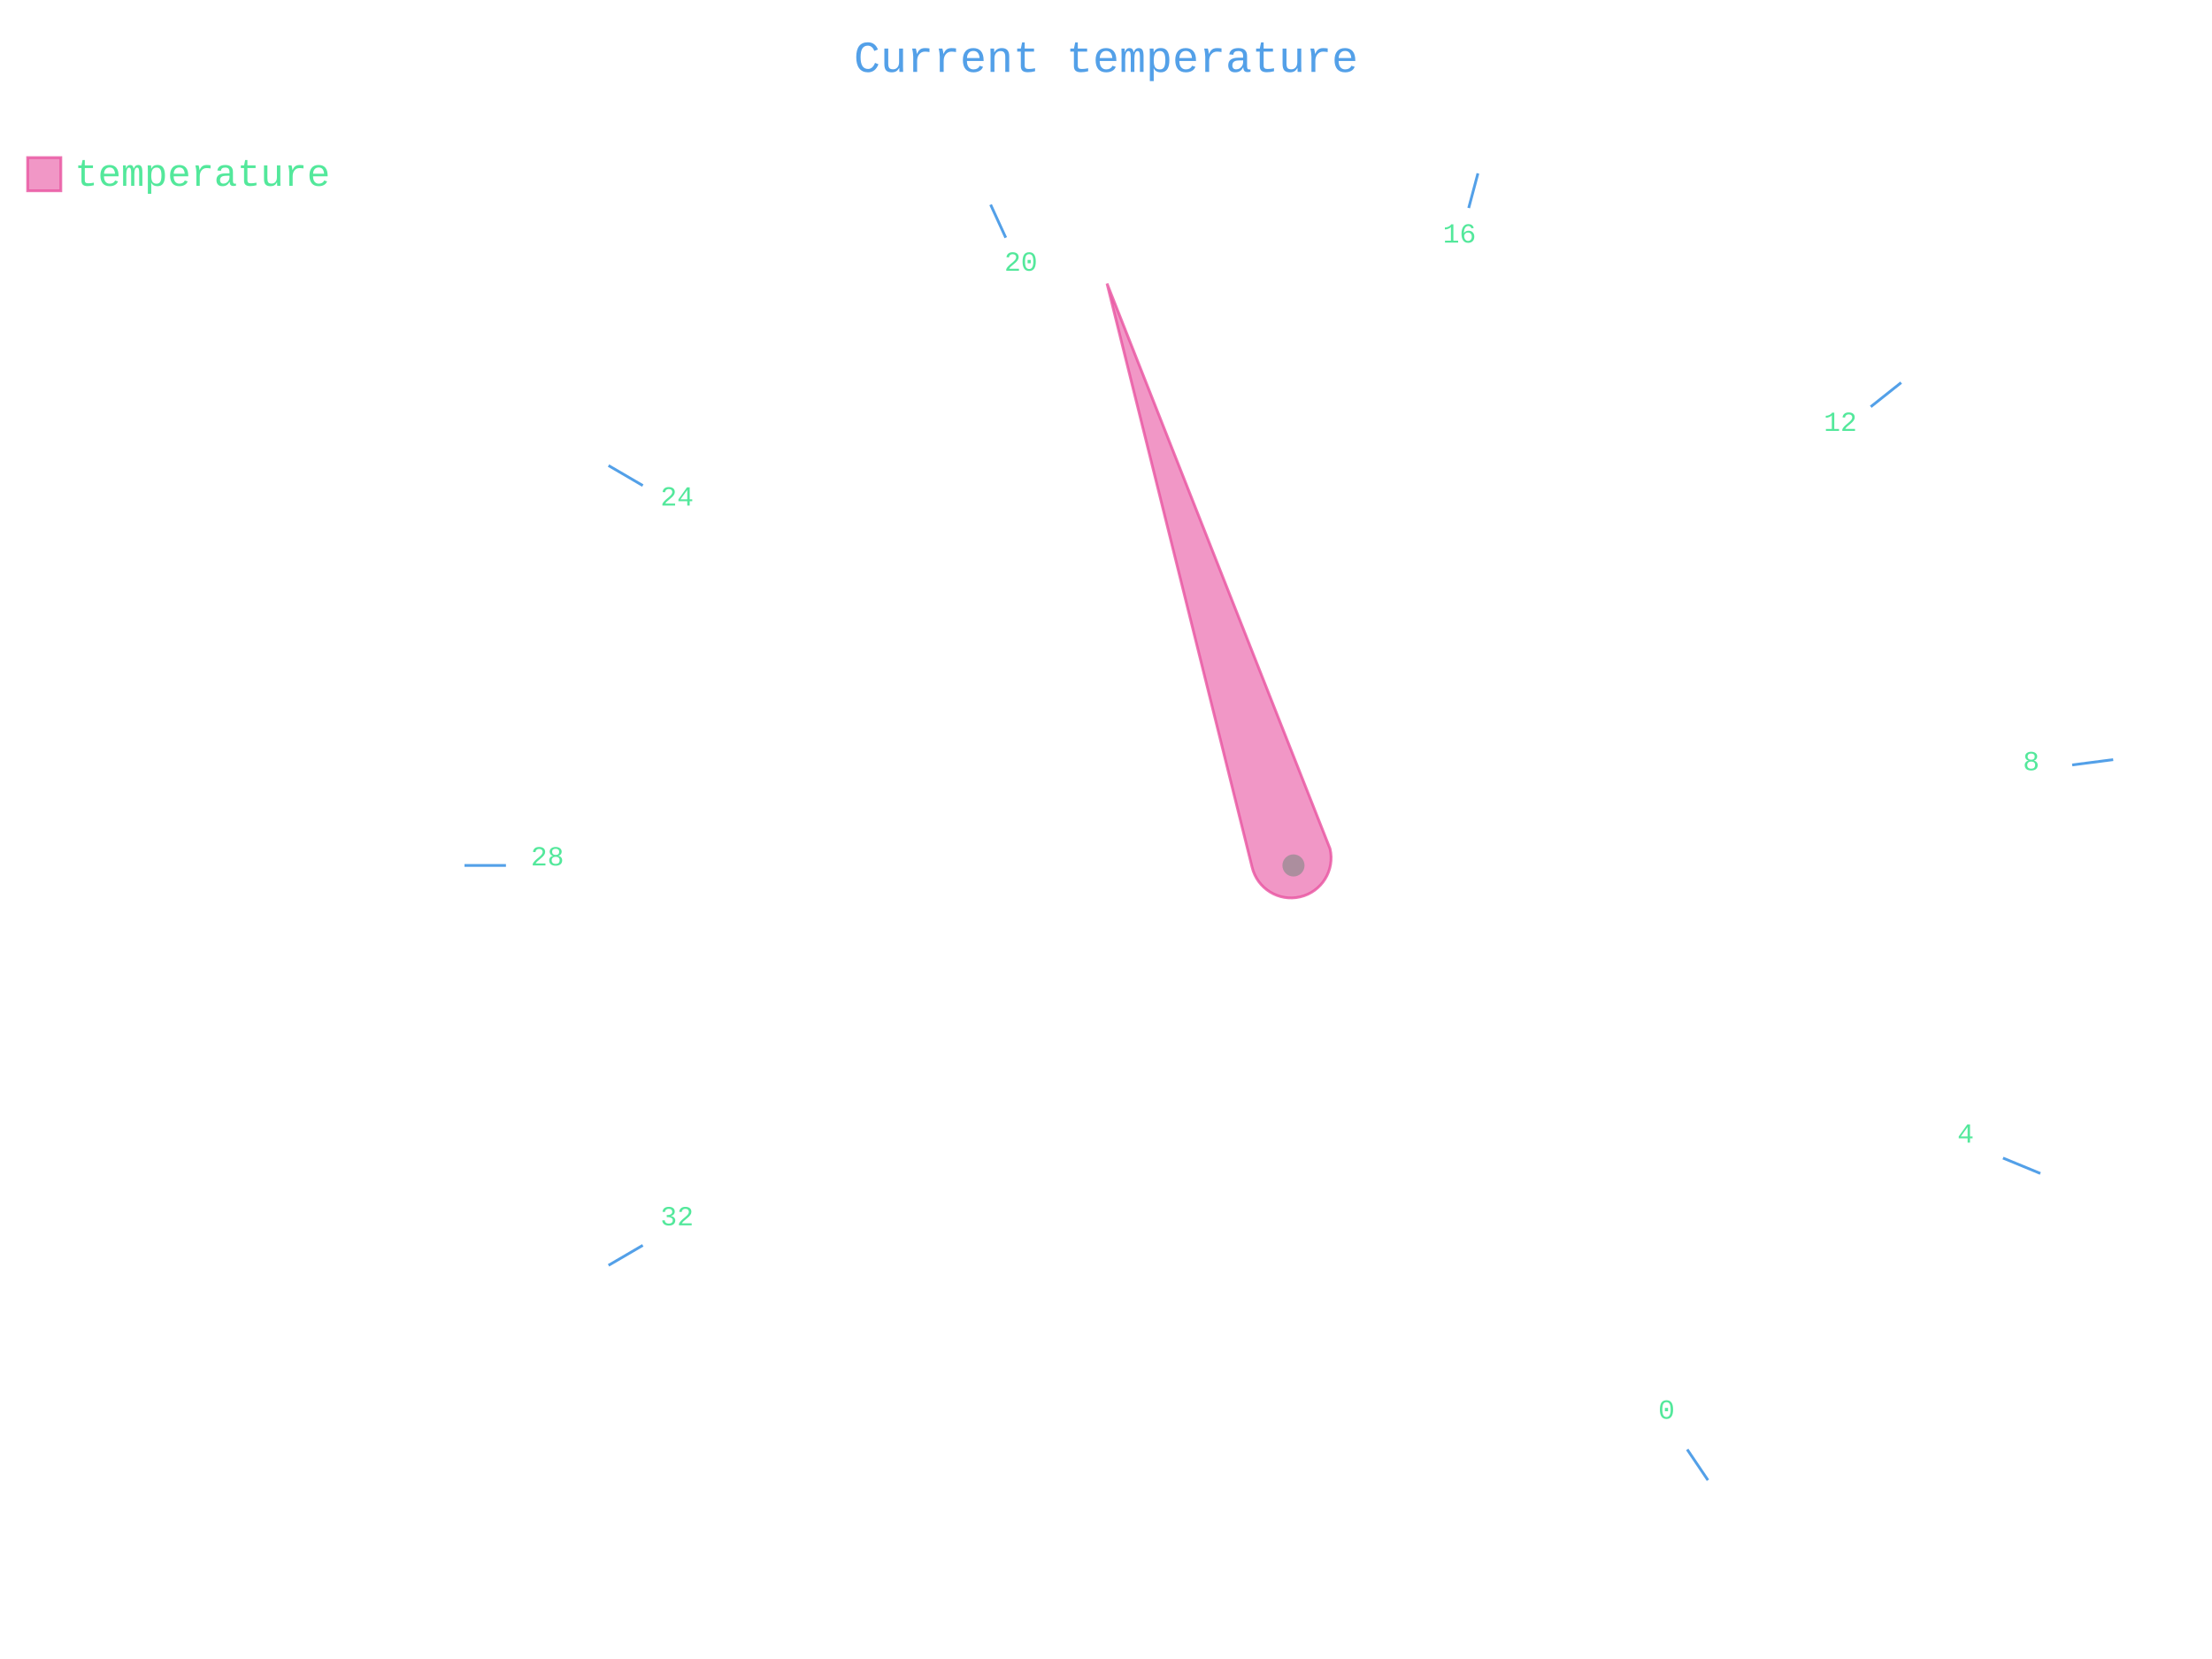
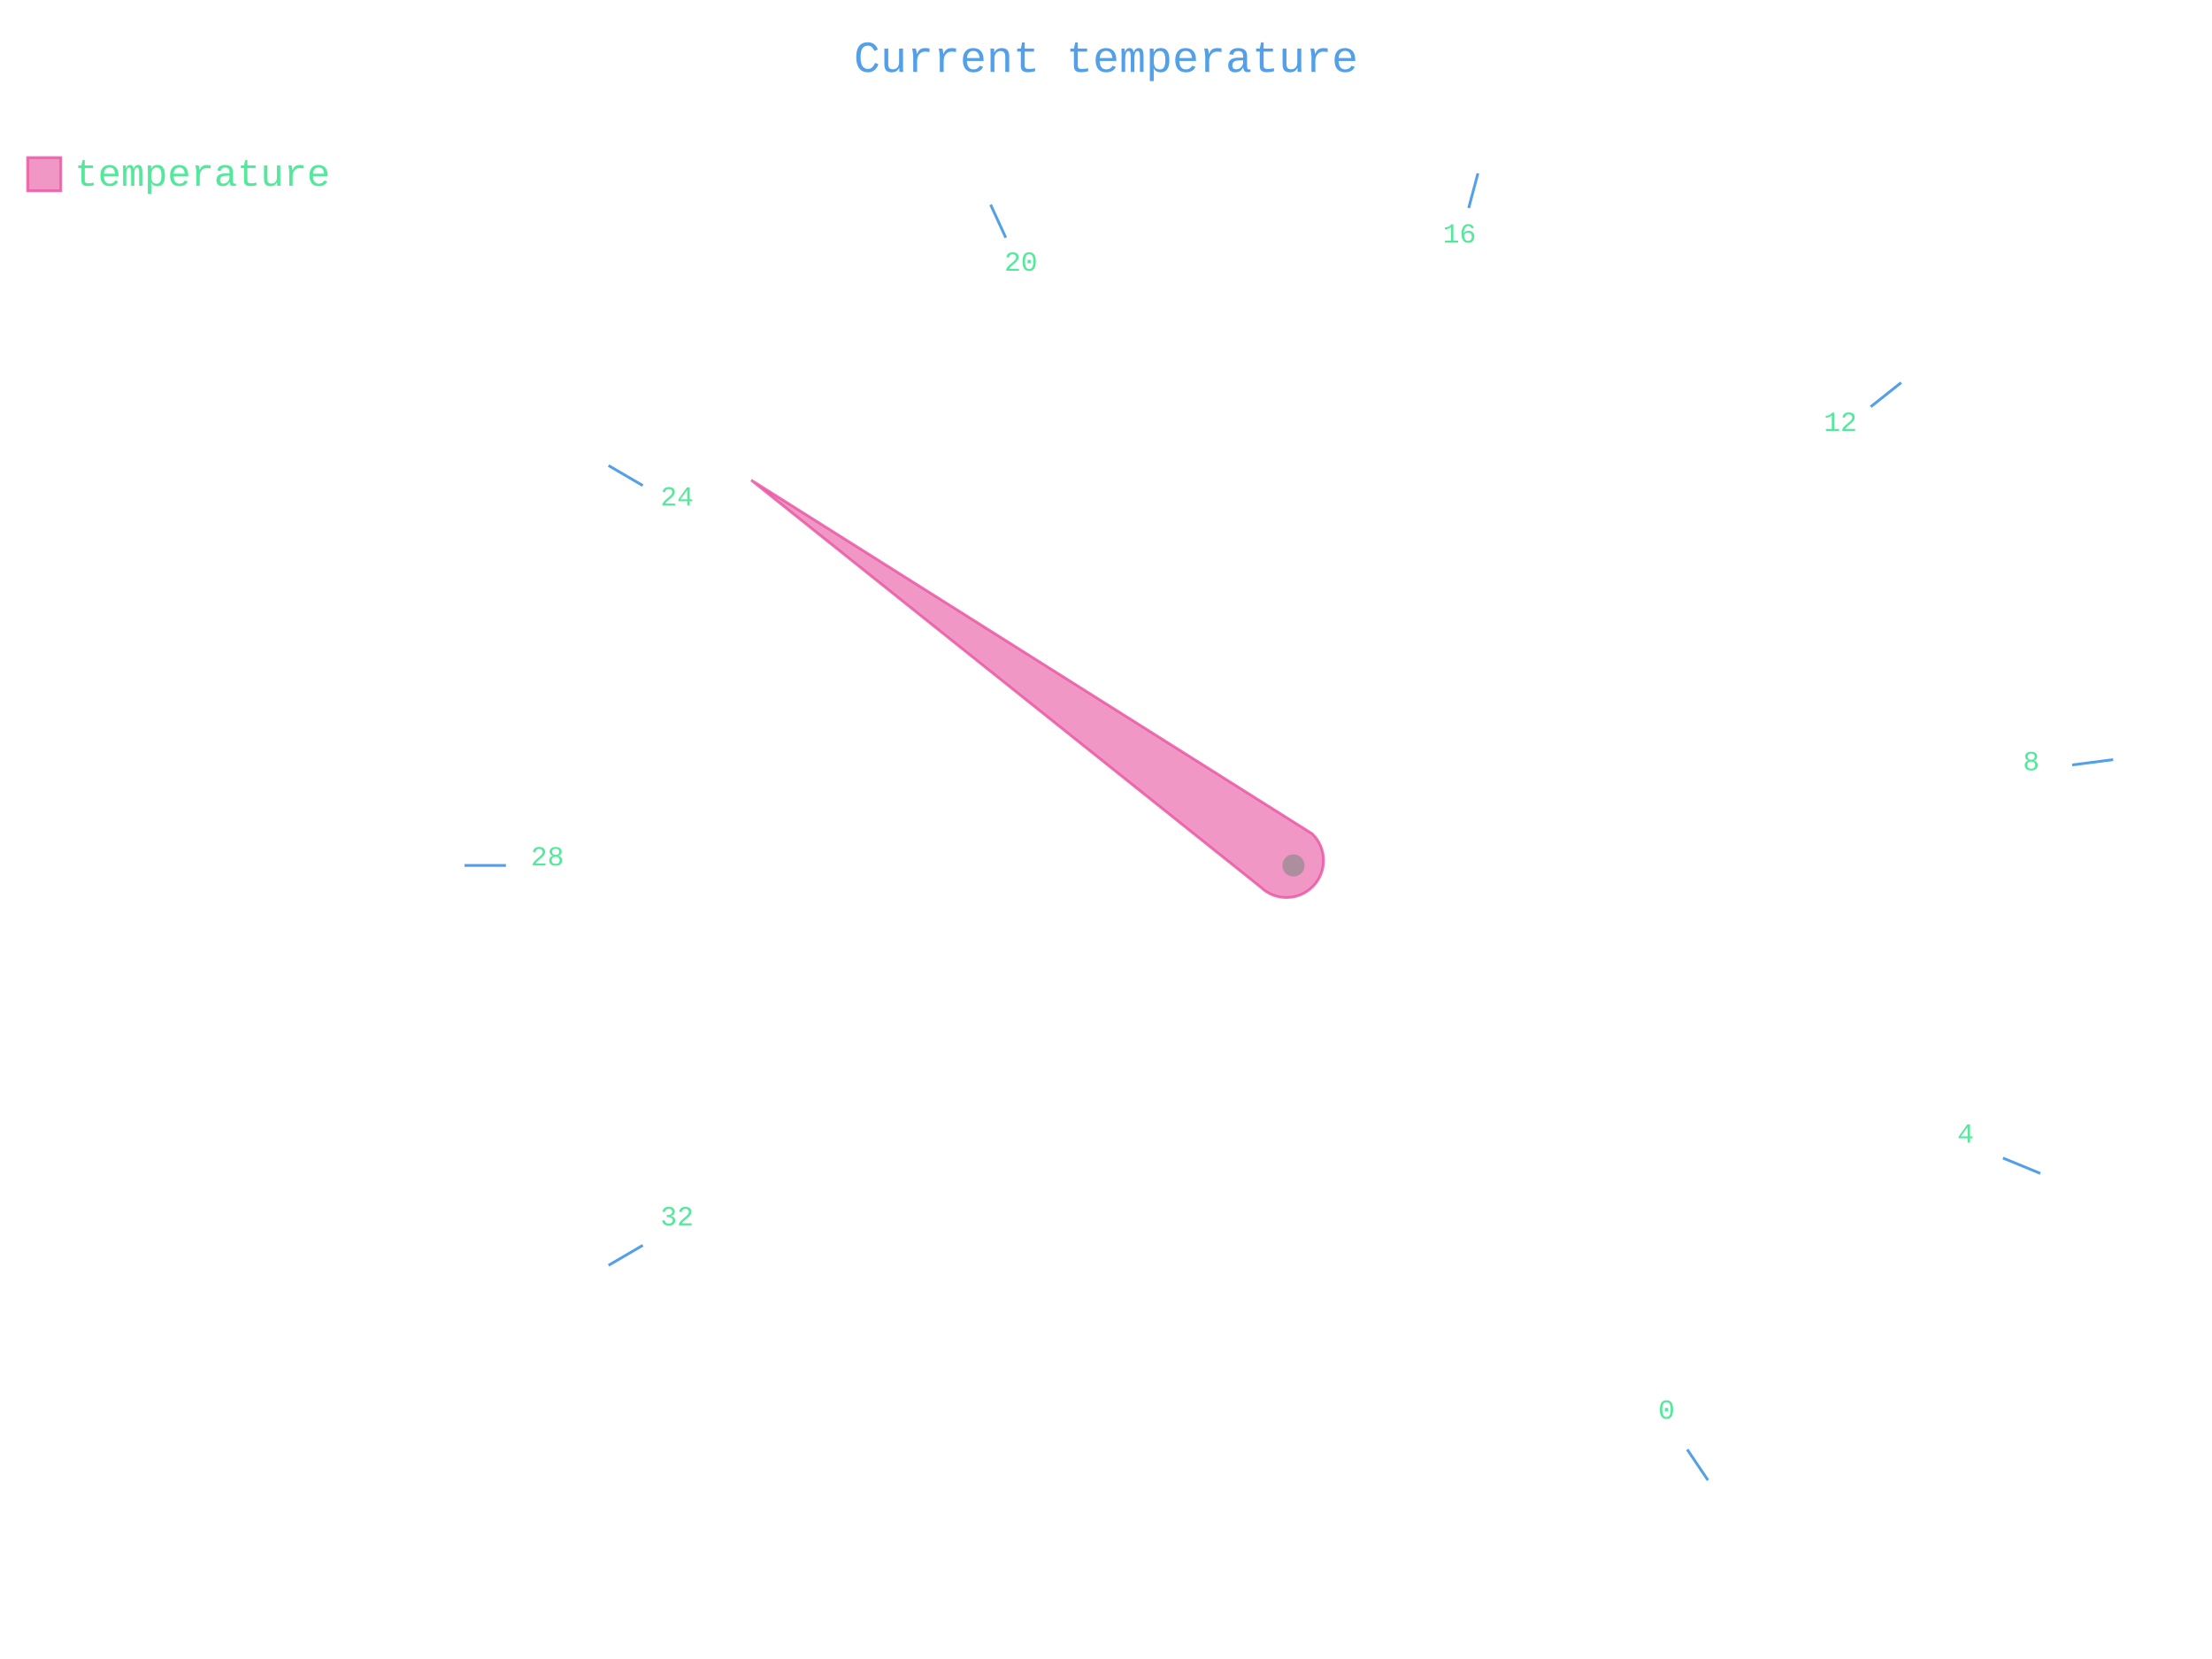
- <svg xmlns="http://www.w3.org/2000/svg" id="chart-d366ab04-1fcc-4b6c-be71-270f1e42d08e" class="pygal-chart" viewBox="0 0 800 600">
+ <svg xmlns="http://www.w3.org/2000/svg" class="pygal-chart" id="chart-d5d11e5f-746b-425e-b289-1b4a200723e1" viewBox="0 0 800 600">
  <defs>
-     <style type="text/css">#chart-d366ab04-1fcc-4b6c-be71-270f1e42d08e{-webkit-user-select:none;-webkit-font-smoothing:antialiased;font-family:Consolas,"Liberation Mono",Menlo,Courier,monospace}#chart-d366ab04-1fcc-4b6c-be71-270f1e42d08e .title{font-family:Consolas,"Liberation Mono",Menlo,Courier,monospace;font-size:16px}#chart-d366ab04-1fcc-4b6c-be71-270f1e42d08e .legends .legend text{font-family:Consolas,"Liberation Mono",Menlo,Courier,monospace;font-size:14px}#chart-d366ab04-1fcc-4b6c-be71-270f1e42d08e .axis text{font-family:Consolas,"Liberation Mono",Menlo,Courier,monospace;font-size:10px}#chart-d366ab04-1fcc-4b6c-be71-270f1e42d08e .axis text.major{font-family:Consolas,"Liberation Mono",Menlo,Courier,monospace;font-size:10px}#chart-d366ab04-1fcc-4b6c-be71-270f1e42d08e .text-overlay text.value{font-family:Consolas,"Liberation Mono",Menlo,Courier,monospace;font-size:16px}#chart-d366ab04-1fcc-4b6c-be71-270f1e42d08e .text-overlay text.label{font-family:Consolas,"Liberation Mono",Menlo,Courier,monospace;font-size:10px}#chart-d366ab04-1fcc-4b6c-be71-270f1e42d08e .tooltip{font-family:Consolas,"Liberation Mono",Menlo,Courier,monospace;font-size:14px}#chart-d366ab04-1fcc-4b6c-be71-270f1e42d08e text.no_data{font-family:Consolas,"Liberation Mono",Menlo,Courier,monospace;font-size:64px}
- #chart-d366ab04-1fcc-4b6c-be71-270f1e42d08e{background-color:transparent}#chart-d366ab04-1fcc-4b6c-be71-270f1e42d08e path,#chart-d366ab04-1fcc-4b6c-be71-270f1e42d08e line,#chart-d366ab04-1fcc-4b6c-be71-270f1e42d08e rect,#chart-d366ab04-1fcc-4b6c-be71-270f1e42d08e circle{-webkit-transition:400ms ease-in;-moz-transition:400ms ease-in;transition:400ms ease-in}#chart-d366ab04-1fcc-4b6c-be71-270f1e42d08e .graph &gt; .background{fill:transparent}#chart-d366ab04-1fcc-4b6c-be71-270f1e42d08e .plot &gt; .background{fill:transparent}#chart-d366ab04-1fcc-4b6c-be71-270f1e42d08e .graph{fill:#53E89B}#chart-d366ab04-1fcc-4b6c-be71-270f1e42d08e text.no_data{fill:#53A0E8}#chart-d366ab04-1fcc-4b6c-be71-270f1e42d08e .title{fill:#53A0E8}#chart-d366ab04-1fcc-4b6c-be71-270f1e42d08e .legends .legend text{fill:#53E89B}#chart-d366ab04-1fcc-4b6c-be71-270f1e42d08e .legends .legend:hover text{fill:#53A0E8}#chart-d366ab04-1fcc-4b6c-be71-270f1e42d08e .axis .line{stroke:#53A0E8}#chart-d366ab04-1fcc-4b6c-be71-270f1e42d08e .axis .guide.line{stroke:#630C0D}#chart-d366ab04-1fcc-4b6c-be71-270f1e42d08e .axis .major.line{stroke:#53E89B}#chart-d366ab04-1fcc-4b6c-be71-270f1e42d08e .axis text.major{fill:#53A0E8}#chart-d366ab04-1fcc-4b6c-be71-270f1e42d08e .axis.y .guides:hover .guide.line,#chart-d366ab04-1fcc-4b6c-be71-270f1e42d08e .line-graph .axis.x .guides:hover .guide.line,#chart-d366ab04-1fcc-4b6c-be71-270f1e42d08e .stackedline-graph .axis.x .guides:hover .guide.line,#chart-d366ab04-1fcc-4b6c-be71-270f1e42d08e .xy-graph .axis.x .guides:hover .guide.line{stroke:#53A0E8}#chart-d366ab04-1fcc-4b6c-be71-270f1e42d08e .axis .guides:hover text{fill:#53A0E8}#chart-d366ab04-1fcc-4b6c-be71-270f1e42d08e .reactive{fill-opacity:.6;stroke-opacity:.8}#chart-d366ab04-1fcc-4b6c-be71-270f1e42d08e .ci{stroke:#53E89B}#chart-d366ab04-1fcc-4b6c-be71-270f1e42d08e .reactive.active,#chart-d366ab04-1fcc-4b6c-be71-270f1e42d08e .active .reactive{fill-opacity:.9;stroke-opacity:.9;stroke-width:4}#chart-d366ab04-1fcc-4b6c-be71-270f1e42d08e .ci .reactive.active{stroke-width:1.5}#chart-d366ab04-1fcc-4b6c-be71-270f1e42d08e .series text{fill:#53A0E8}#chart-d366ab04-1fcc-4b6c-be71-270f1e42d08e .tooltip rect{fill:transparent;stroke:#53A0E8;-webkit-transition:opacity 400ms ease-in;-moz-transition:opacity 400ms ease-in;transition:opacity 400ms ease-in}#chart-d366ab04-1fcc-4b6c-be71-270f1e42d08e .tooltip .label{fill:#53E89B}#chart-d366ab04-1fcc-4b6c-be71-270f1e42d08e .tooltip .label{fill:#53E89B}#chart-d366ab04-1fcc-4b6c-be71-270f1e42d08e .tooltip .legend{font-size:.8em;fill:#630C0D}#chart-d366ab04-1fcc-4b6c-be71-270f1e42d08e .tooltip .x_label{font-size:.6em;fill:#53A0E8}#chart-d366ab04-1fcc-4b6c-be71-270f1e42d08e .tooltip .xlink{font-size:.5em;text-decoration:underline}#chart-d366ab04-1fcc-4b6c-be71-270f1e42d08e .tooltip .value{font-size:1.5em}#chart-d366ab04-1fcc-4b6c-be71-270f1e42d08e .bound{font-size:.5em}#chart-d366ab04-1fcc-4b6c-be71-270f1e42d08e .max-value{font-size:.75em;fill:#630C0D}#chart-d366ab04-1fcc-4b6c-be71-270f1e42d08e .map-element{fill:transparent;stroke:#630C0D !important}#chart-d366ab04-1fcc-4b6c-be71-270f1e42d08e .map-element .reactive{fill-opacity:inherit;stroke-opacity:inherit}#chart-d366ab04-1fcc-4b6c-be71-270f1e42d08e .color-0,#chart-d366ab04-1fcc-4b6c-be71-270f1e42d08e .color-0 a:visited{stroke:#E853A0;fill:#E853A0}#chart-d366ab04-1fcc-4b6c-be71-270f1e42d08e .text-overlay .color-0 text{fill:black}
- #chart-d366ab04-1fcc-4b6c-be71-270f1e42d08e text.no_data{text-anchor:middle}#chart-d366ab04-1fcc-4b6c-be71-270f1e42d08e .guide.line{fill:none}#chart-d366ab04-1fcc-4b6c-be71-270f1e42d08e .centered{text-anchor:middle}#chart-d366ab04-1fcc-4b6c-be71-270f1e42d08e .title{text-anchor:middle}#chart-d366ab04-1fcc-4b6c-be71-270f1e42d08e .legends .legend text{fill-opacity:1}#chart-d366ab04-1fcc-4b6c-be71-270f1e42d08e .axis.x text{text-anchor:middle}#chart-d366ab04-1fcc-4b6c-be71-270f1e42d08e .axis.x:not(.web) text[transform]{text-anchor:start}#chart-d366ab04-1fcc-4b6c-be71-270f1e42d08e .axis.x:not(.web) text[transform].backwards{text-anchor:end}#chart-d366ab04-1fcc-4b6c-be71-270f1e42d08e .axis.y text{text-anchor:end}#chart-d366ab04-1fcc-4b6c-be71-270f1e42d08e .axis.y text[transform].backwards{text-anchor:start}#chart-d366ab04-1fcc-4b6c-be71-270f1e42d08e .axis.y2 text{text-anchor:start}#chart-d366ab04-1fcc-4b6c-be71-270f1e42d08e .axis.y2 text[transform].backwards{text-anchor:end}#chart-d366ab04-1fcc-4b6c-be71-270f1e42d08e .axis .guide.line{stroke-dasharray:4,4}#chart-d366ab04-1fcc-4b6c-be71-270f1e42d08e .axis .major.guide.line{stroke-dasharray:6,6}#chart-d366ab04-1fcc-4b6c-be71-270f1e42d08e .horizontal .axis.y .guide.line,#chart-d366ab04-1fcc-4b6c-be71-270f1e42d08e .horizontal .axis.y2 .guide.line,#chart-d366ab04-1fcc-4b6c-be71-270f1e42d08e .vertical .axis.x .guide.line{opacity:0}#chart-d366ab04-1fcc-4b6c-be71-270f1e42d08e .horizontal .axis.always_show .guide.line,#chart-d366ab04-1fcc-4b6c-be71-270f1e42d08e .vertical .axis.always_show .guide.line{opacity:1 !important}#chart-d366ab04-1fcc-4b6c-be71-270f1e42d08e .axis.y .guides:hover .guide.line,#chart-d366ab04-1fcc-4b6c-be71-270f1e42d08e .axis.y2 .guides:hover .guide.line,#chart-d366ab04-1fcc-4b6c-be71-270f1e42d08e .axis.x .guides:hover .guide.line{opacity:1}#chart-d366ab04-1fcc-4b6c-be71-270f1e42d08e .axis .guides:hover text{opacity:1}#chart-d366ab04-1fcc-4b6c-be71-270f1e42d08e .nofill{fill:none}#chart-d366ab04-1fcc-4b6c-be71-270f1e42d08e .subtle-fill{fill-opacity:.2}#chart-d366ab04-1fcc-4b6c-be71-270f1e42d08e .dot{stroke-width:1px;fill-opacity:1}#chart-d366ab04-1fcc-4b6c-be71-270f1e42d08e .dot.active{stroke-width:5px}#chart-d366ab04-1fcc-4b6c-be71-270f1e42d08e .dot.negative{fill:transparent}#chart-d366ab04-1fcc-4b6c-be71-270f1e42d08e text,#chart-d366ab04-1fcc-4b6c-be71-270f1e42d08e tspan{stroke:none !important}#chart-d366ab04-1fcc-4b6c-be71-270f1e42d08e .series text.active{opacity:1}#chart-d366ab04-1fcc-4b6c-be71-270f1e42d08e .tooltip rect{fill-opacity:.95;stroke-width:.5}#chart-d366ab04-1fcc-4b6c-be71-270f1e42d08e .tooltip text{fill-opacity:1}#chart-d366ab04-1fcc-4b6c-be71-270f1e42d08e .showable{visibility:hidden}#chart-d366ab04-1fcc-4b6c-be71-270f1e42d08e .showable.shown{visibility:visible}#chart-d366ab04-1fcc-4b6c-be71-270f1e42d08e .gauge-background{fill:rgba(229,229,229,1);stroke:none}#chart-d366ab04-1fcc-4b6c-be71-270f1e42d08e .bg-lines{stroke:transparent;stroke-width:2px}</style>
+     <style type="text/css">#chart-d5d11e5f-746b-425e-b289-1b4a200723e1{-webkit-user-select:none;-webkit-font-smoothing:antialiased;font-family:Consolas,"Liberation Mono",Menlo,Courier,monospace}#chart-d5d11e5f-746b-425e-b289-1b4a200723e1 .title{font-family:Consolas,"Liberation Mono",Menlo,Courier,monospace;font-size:16px}#chart-d5d11e5f-746b-425e-b289-1b4a200723e1 .legends .legend text{font-family:Consolas,"Liberation Mono",Menlo,Courier,monospace;font-size:14px}#chart-d5d11e5f-746b-425e-b289-1b4a200723e1 .axis text{font-family:Consolas,"Liberation Mono",Menlo,Courier,monospace;font-size:10px}#chart-d5d11e5f-746b-425e-b289-1b4a200723e1 .axis text.major{font-family:Consolas,"Liberation Mono",Menlo,Courier,monospace;font-size:10px}#chart-d5d11e5f-746b-425e-b289-1b4a200723e1 .text-overlay text.value{font-family:Consolas,"Liberation Mono",Menlo,Courier,monospace;font-size:16px}#chart-d5d11e5f-746b-425e-b289-1b4a200723e1 .text-overlay text.label{font-family:Consolas,"Liberation Mono",Menlo,Courier,monospace;font-size:10px}#chart-d5d11e5f-746b-425e-b289-1b4a200723e1 .tooltip{font-family:Consolas,"Liberation Mono",Menlo,Courier,monospace;font-size:14px}#chart-d5d11e5f-746b-425e-b289-1b4a200723e1 text.no_data{font-family:Consolas,"Liberation Mono",Menlo,Courier,monospace;font-size:64px}
+ #chart-d5d11e5f-746b-425e-b289-1b4a200723e1{background-color:transparent}#chart-d5d11e5f-746b-425e-b289-1b4a200723e1 path,#chart-d5d11e5f-746b-425e-b289-1b4a200723e1 line,#chart-d5d11e5f-746b-425e-b289-1b4a200723e1 rect,#chart-d5d11e5f-746b-425e-b289-1b4a200723e1 circle{-webkit-transition:400ms ease-in;-moz-transition:400ms ease-in;transition:400ms ease-in}#chart-d5d11e5f-746b-425e-b289-1b4a200723e1 .graph &gt; .background{fill:transparent}#chart-d5d11e5f-746b-425e-b289-1b4a200723e1 .plot &gt; .background{fill:transparent}#chart-d5d11e5f-746b-425e-b289-1b4a200723e1 .graph{fill:#53E89B}#chart-d5d11e5f-746b-425e-b289-1b4a200723e1 text.no_data{fill:#53A0E8}#chart-d5d11e5f-746b-425e-b289-1b4a200723e1 .title{fill:#53A0E8}#chart-d5d11e5f-746b-425e-b289-1b4a200723e1 .legends .legend text{fill:#53E89B}#chart-d5d11e5f-746b-425e-b289-1b4a200723e1 .legends .legend:hover text{fill:#53A0E8}#chart-d5d11e5f-746b-425e-b289-1b4a200723e1 .axis .line{stroke:#53A0E8}#chart-d5d11e5f-746b-425e-b289-1b4a200723e1 .axis .guide.line{stroke:#630C0D}#chart-d5d11e5f-746b-425e-b289-1b4a200723e1 .axis .major.line{stroke:#53E89B}#chart-d5d11e5f-746b-425e-b289-1b4a200723e1 .axis text.major{fill:#53A0E8}#chart-d5d11e5f-746b-425e-b289-1b4a200723e1 .axis.y .guides:hover .guide.line,#chart-d5d11e5f-746b-425e-b289-1b4a200723e1 .line-graph .axis.x .guides:hover .guide.line,#chart-d5d11e5f-746b-425e-b289-1b4a200723e1 .stackedline-graph .axis.x .guides:hover .guide.line,#chart-d5d11e5f-746b-425e-b289-1b4a200723e1 .xy-graph .axis.x .guides:hover .guide.line{stroke:#53A0E8}#chart-d5d11e5f-746b-425e-b289-1b4a200723e1 .axis .guides:hover text{fill:#53A0E8}#chart-d5d11e5f-746b-425e-b289-1b4a200723e1 .reactive{fill-opacity:.6;stroke-opacity:.8}#chart-d5d11e5f-746b-425e-b289-1b4a200723e1 .ci{stroke:#53E89B}#chart-d5d11e5f-746b-425e-b289-1b4a200723e1 .reactive.active,#chart-d5d11e5f-746b-425e-b289-1b4a200723e1 .active .reactive{fill-opacity:.9;stroke-opacity:.9;stroke-width:4}#chart-d5d11e5f-746b-425e-b289-1b4a200723e1 .ci .reactive.active{stroke-width:1.5}#chart-d5d11e5f-746b-425e-b289-1b4a200723e1 .series text{fill:#53A0E8}#chart-d5d11e5f-746b-425e-b289-1b4a200723e1 .tooltip rect{fill:transparent;stroke:#53A0E8;-webkit-transition:opacity 400ms ease-in;-moz-transition:opacity 400ms ease-in;transition:opacity 400ms ease-in}#chart-d5d11e5f-746b-425e-b289-1b4a200723e1 .tooltip .label{fill:#53E89B}#chart-d5d11e5f-746b-425e-b289-1b4a200723e1 .tooltip .label{fill:#53E89B}#chart-d5d11e5f-746b-425e-b289-1b4a200723e1 .tooltip .legend{font-size:.8em;fill:#630C0D}#chart-d5d11e5f-746b-425e-b289-1b4a200723e1 .tooltip .x_label{font-size:.6em;fill:#53A0E8}#chart-d5d11e5f-746b-425e-b289-1b4a200723e1 .tooltip .xlink{font-size:.5em;text-decoration:underline}#chart-d5d11e5f-746b-425e-b289-1b4a200723e1 .tooltip .value{font-size:1.5em}#chart-d5d11e5f-746b-425e-b289-1b4a200723e1 .bound{font-size:.5em}#chart-d5d11e5f-746b-425e-b289-1b4a200723e1 .max-value{font-size:.75em;fill:#630C0D}#chart-d5d11e5f-746b-425e-b289-1b4a200723e1 .map-element{fill:transparent;stroke:#630C0D !important}#chart-d5d11e5f-746b-425e-b289-1b4a200723e1 .map-element .reactive{fill-opacity:inherit;stroke-opacity:inherit}#chart-d5d11e5f-746b-425e-b289-1b4a200723e1 .color-0,#chart-d5d11e5f-746b-425e-b289-1b4a200723e1 .color-0 a:visited{stroke:#E853A0;fill:#E853A0}#chart-d5d11e5f-746b-425e-b289-1b4a200723e1 .text-overlay .color-0 text{fill:black}
+ #chart-d5d11e5f-746b-425e-b289-1b4a200723e1 text.no_data{text-anchor:middle}#chart-d5d11e5f-746b-425e-b289-1b4a200723e1 .guide.line{fill:none}#chart-d5d11e5f-746b-425e-b289-1b4a200723e1 .centered{text-anchor:middle}#chart-d5d11e5f-746b-425e-b289-1b4a200723e1 .title{text-anchor:middle}#chart-d5d11e5f-746b-425e-b289-1b4a200723e1 .legends .legend text{fill-opacity:1}#chart-d5d11e5f-746b-425e-b289-1b4a200723e1 .axis.x text{text-anchor:middle}#chart-d5d11e5f-746b-425e-b289-1b4a200723e1 .axis.x:not(.web) text[transform]{text-anchor:start}#chart-d5d11e5f-746b-425e-b289-1b4a200723e1 .axis.x:not(.web) text[transform].backwards{text-anchor:end}#chart-d5d11e5f-746b-425e-b289-1b4a200723e1 .axis.y text{text-anchor:end}#chart-d5d11e5f-746b-425e-b289-1b4a200723e1 .axis.y text[transform].backwards{text-anchor:start}#chart-d5d11e5f-746b-425e-b289-1b4a200723e1 .axis.y2 text{text-anchor:start}#chart-d5d11e5f-746b-425e-b289-1b4a200723e1 .axis.y2 text[transform].backwards{text-anchor:end}#chart-d5d11e5f-746b-425e-b289-1b4a200723e1 .axis .guide.line{stroke-dasharray:4,4}#chart-d5d11e5f-746b-425e-b289-1b4a200723e1 .axis .major.guide.line{stroke-dasharray:6,6}#chart-d5d11e5f-746b-425e-b289-1b4a200723e1 .horizontal .axis.y .guide.line,#chart-d5d11e5f-746b-425e-b289-1b4a200723e1 .horizontal .axis.y2 .guide.line,#chart-d5d11e5f-746b-425e-b289-1b4a200723e1 .vertical .axis.x .guide.line{opacity:0}#chart-d5d11e5f-746b-425e-b289-1b4a200723e1 .horizontal .axis.always_show .guide.line,#chart-d5d11e5f-746b-425e-b289-1b4a200723e1 .vertical .axis.always_show .guide.line{opacity:1 !important}#chart-d5d11e5f-746b-425e-b289-1b4a200723e1 .axis.y .guides:hover .guide.line,#chart-d5d11e5f-746b-425e-b289-1b4a200723e1 .axis.y2 .guides:hover .guide.line,#chart-d5d11e5f-746b-425e-b289-1b4a200723e1 .axis.x .guides:hover .guide.line{opacity:1}#chart-d5d11e5f-746b-425e-b289-1b4a200723e1 .axis .guides:hover text{opacity:1}#chart-d5d11e5f-746b-425e-b289-1b4a200723e1 .nofill{fill:none}#chart-d5d11e5f-746b-425e-b289-1b4a200723e1 .subtle-fill{fill-opacity:.2}#chart-d5d11e5f-746b-425e-b289-1b4a200723e1 .dot{stroke-width:1px;fill-opacity:1}#chart-d5d11e5f-746b-425e-b289-1b4a200723e1 .dot.active{stroke-width:5px}#chart-d5d11e5f-746b-425e-b289-1b4a200723e1 .dot.negative{fill:transparent}#chart-d5d11e5f-746b-425e-b289-1b4a200723e1 text,#chart-d5d11e5f-746b-425e-b289-1b4a200723e1 tspan{stroke:none !important}#chart-d5d11e5f-746b-425e-b289-1b4a200723e1 .series text.active{opacity:1}#chart-d5d11e5f-746b-425e-b289-1b4a200723e1 .tooltip rect{fill-opacity:.95;stroke-width:.5}#chart-d5d11e5f-746b-425e-b289-1b4a200723e1 .tooltip text{fill-opacity:1}#chart-d5d11e5f-746b-425e-b289-1b4a200723e1 .showable{visibility:hidden}#chart-d5d11e5f-746b-425e-b289-1b4a200723e1 .showable.shown{visibility:visible}#chart-d5d11e5f-746b-425e-b289-1b4a200723e1 .gauge-background{fill:rgba(229,229,229,1);stroke:none}#chart-d5d11e5f-746b-425e-b289-1b4a200723e1 .bg-lines{stroke:transparent;stroke-width:2px}</style>
  </defs>
  <g class="graph gauge-graph vertical">
    <rect class="background" height="600" width="800" x="0" y="0" />
    <g class="plot" transform="translate(156, 46)">
      <rect class="background" height="534" width="623.6" x="0" y="0" />
      <g class="axis x gauge">
        <g class="guides">
          <path class="line" d="M454.209 478.219 L461.704 489.335 Z" />
          <path class="guide line major" d="M311.8 267 L454.209 478.219 Z" />
          <text x="446.713" y="467.102">0</text>
        </g>
        <g class="guides">
          <path class="line" d="M568.412 372.822 L581.917 378.391 Z" />
          <path class="guide line " d="M311.8 267 L568.412 372.822 Z" />
          <text x="554.906" y="367.252">4</text>
        </g>
        <g class="guides">
          <path class="line" d="M593.436 230.649 L608.259 228.736 Z" />
          <path class="guide line " d="M311.8 267 L593.436 230.649 Z" />
          <text x="578.613" y="232.563">8</text>
        </g>
        <g class="guides">
          <path class="line" d="M520.586 101.11 L531.575 92.379 Z" />
          <path class="guide line " d="M311.8 267 L520.586 101.11 Z" />
          <text x="509.597" y="109.841">12</text>
        </g>
        <g class="guides">
          <path class="line" d="M375.178 29.221 L378.513 16.706 Z" />
          <path class="guide line " d="M311.8 267 L375.178 29.221 Z" />
          <text x="371.842" y="41.735">16</text>
        </g>
        <g class="guides">
          <path class="line" d="M207.745 39.965 L202.268 28.016 Z" />
          <path class="guide line " d="M311.8 267 L207.745 39.965 Z" />
          <text x="213.221" y="51.914">20</text>
        </g>
        <g class="guides">
          <path class="line" d="M76.473 129.609 L64.087 122.378 Z" />
          <path class="guide line " d="M311.8 267 L76.473 129.609 Z" />
          <text x="88.859" y="136.841">24</text>
        </g>
        <g class="guides">
          <path class="line" d="M26.983 267 L11.992 267 Z" />
          <path class="guide line " d="M311.8 267 L26.983 267 Z" />
          <text x="41.973" y="267">28</text>
        </g>
        <g class="guides">
          <path class="line" d="M76.473 404.391 L64.087 411.622 Z" />
          <path class="guide line major" d="M311.8 267 L76.473 404.391 Z" />
          <text x="88.859" y="397.159">32</text>
        </g>
      </g>
      <g class="axis y gauge">
        <circle cx="311.8" cy="267.0" r="4" />
      </g>
      <g class="series serie-0 color-0">
        <g class="dots">
-           <path class="line reactive tooltip-trigger" d="M 244.372 56.556 L 325.024 260.954 A 0.05 0.05 1 0 1 296.825 267.579 Z" />
+           <path class="line reactive tooltip-trigger" d="M 115.688 127.649 L 318.589 255.555 A 0.05 0.05 1 0 1 299.917 274.825 Z" />
        </g>
      </g>
    </g>
    <g class="titles">
      <text class="title plot_title" x="400.0" y="26">Current temperature</text>
    </g>
    <g class="plot overlay" transform="translate(156, 46)">
      <g class="series serie-0 color-0" />
    </g>
    <g class="plot text-overlay" transform="translate(156, 46)">
      <g class="series serie-0 color-0" />
    </g>
    <g class="plot tooltip-overlay" transform="translate(156, 46)">
      <g class="tooltip" style="opacity: 0" transform="translate(0 0)">
        <rect class="tooltip-box" height="0" rx="0" ry="0" width="0" />
        <g class="text" />
      </g>
    </g>
    <g class="legends" transform="translate(10, 56)">
      <g class="legend reactive activate-serie" id="activate-serie-0">
        <rect class="color-0 reactive" height="12" width="12" x="0.0" y="1.0" />
        <text x="17.0" y="11.2">temperature</text>
      </g>
    </g>
    <g class="legends" transform="translate(790, 56)" />
  </g>
</svg>
